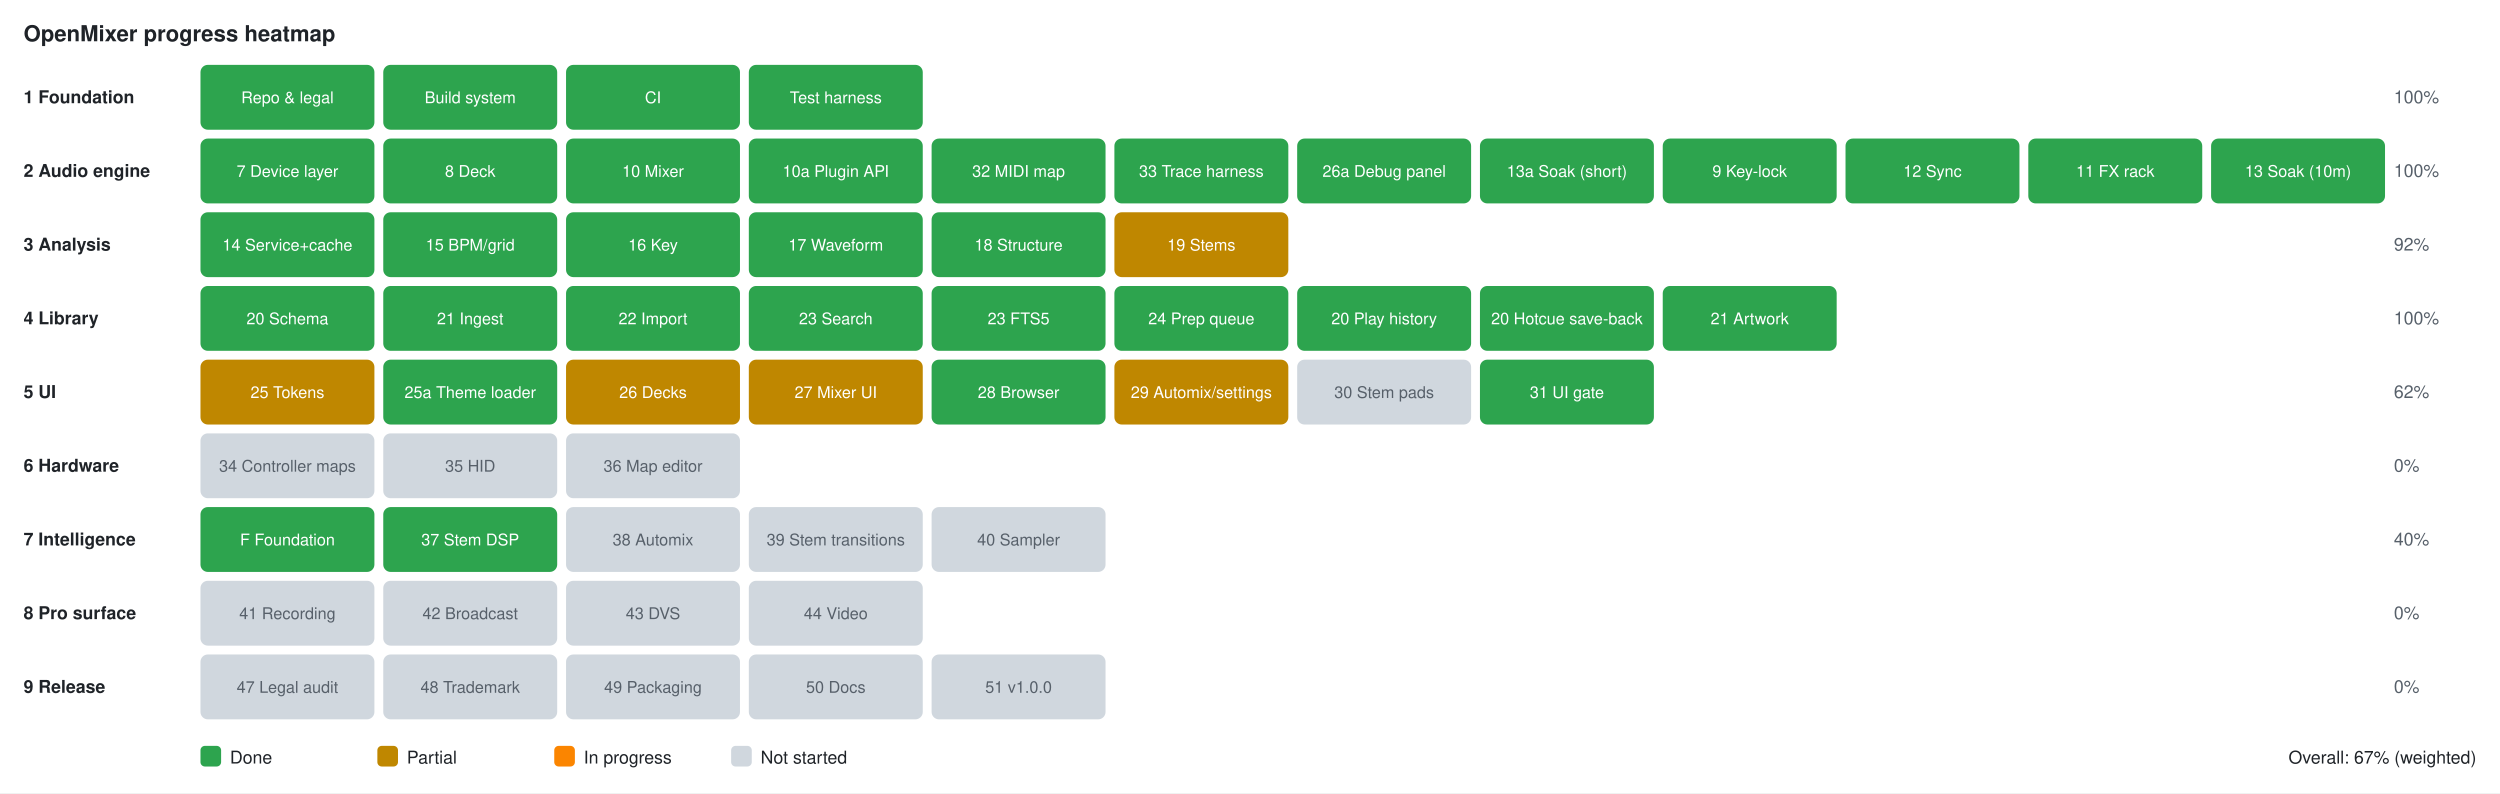
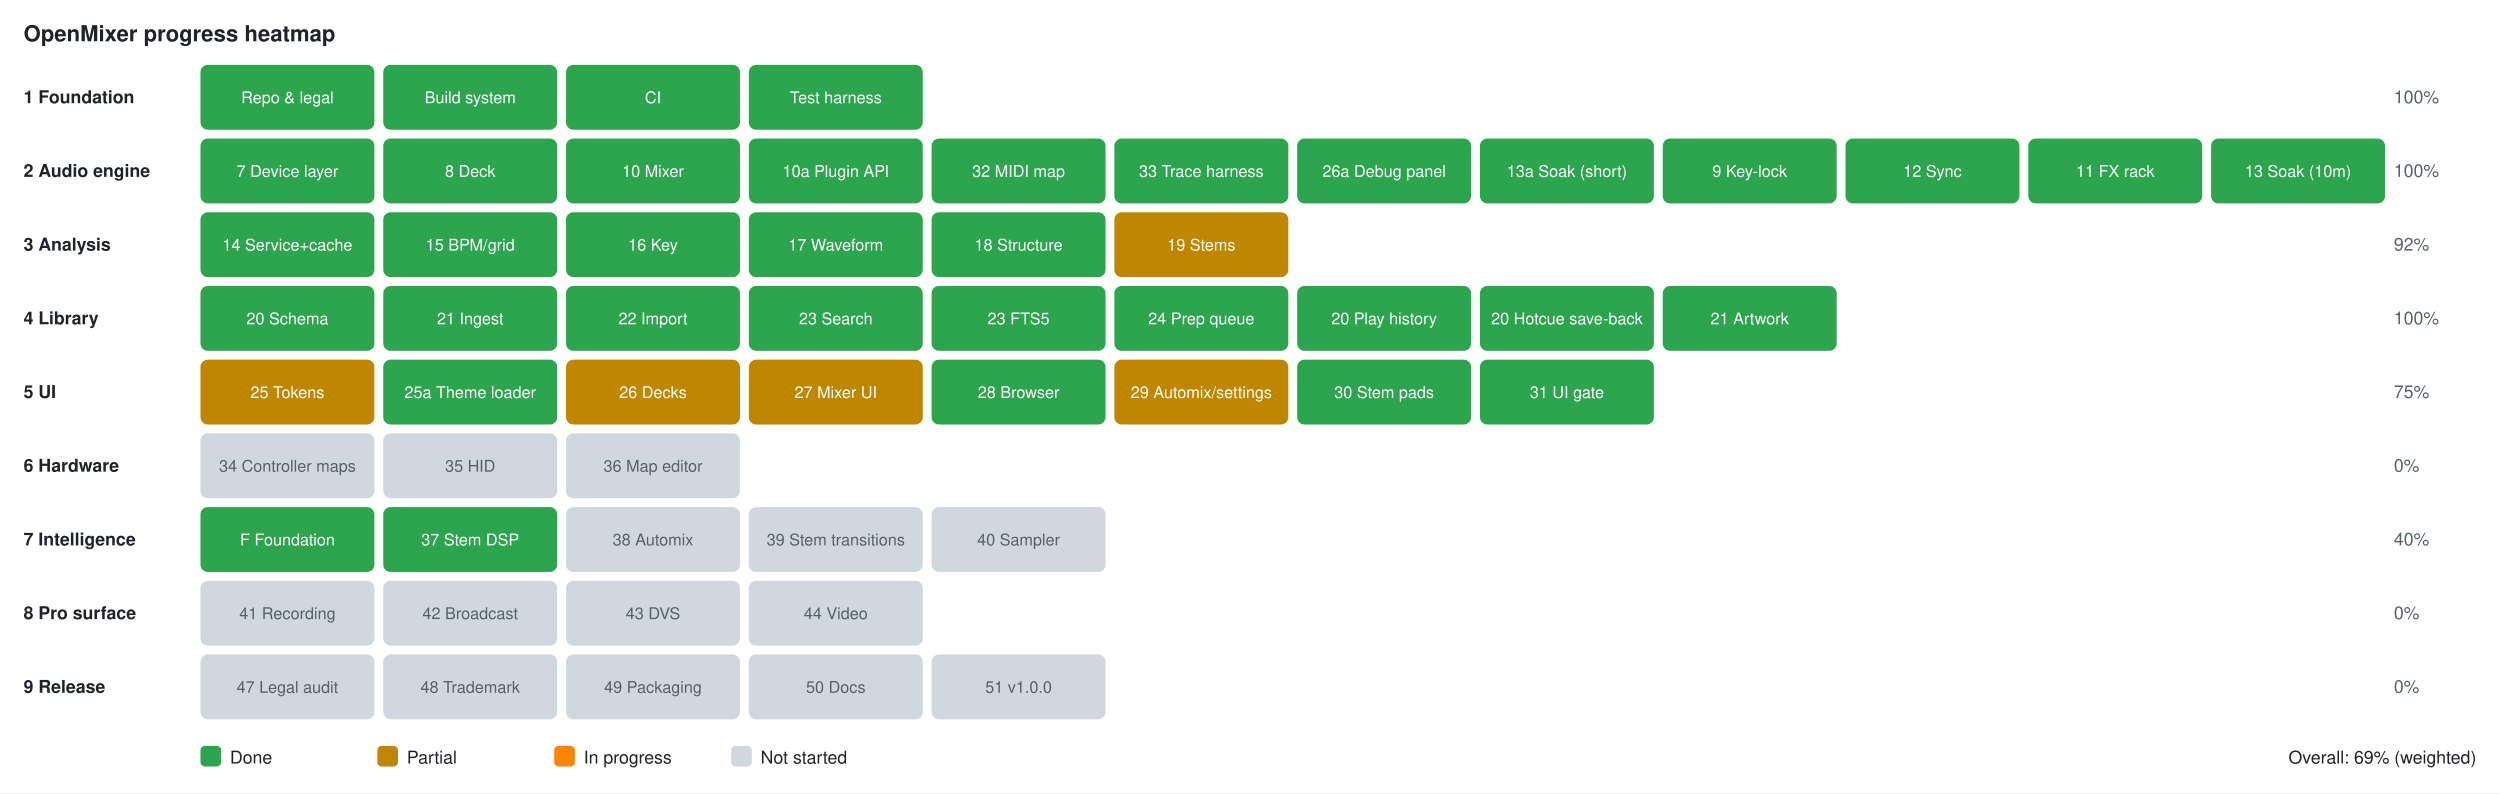
<svg xmlns="http://www.w3.org/2000/svg" width="1696" height="538" viewBox="0 0 1696 538" font-family="-apple-system,Segoe UI,Helvetica,Arial,sans-serif">
  <rect width="100%" height="100%" fill="#ffffff" />
  <text x="16" y="28" font-size="15" font-weight="600" fill="#1f2328">OpenMixer progress heatmap</text>
  <text x="16" y="70.0" font-size="12" font-weight="600" fill="#1f2328">1 Foundation</text>
  <g>
    <rect x="136" y="44" width="118" height="44" rx="5" fill="#2da44e" />
    <text x="195.0" y="70.0" font-size="11" text-anchor="middle" fill="#ffffff">Repo &amp; legal</text>
  </g>
  <g>
    <rect x="260" y="44" width="118" height="44" rx="5" fill="#2da44e" />
    <text x="319.0" y="70.0" font-size="11" text-anchor="middle" fill="#ffffff">Build system</text>
  </g>
  <g>
    <rect x="384" y="44" width="118" height="44" rx="5" fill="#2da44e" />
    <text x="443.0" y="70.0" font-size="11" text-anchor="middle" fill="#ffffff">CI</text>
  </g>
  <g>
    <rect x="508" y="44" width="118" height="44" rx="5" fill="#2da44e" />
    <text x="567.0" y="70.0" font-size="11" text-anchor="middle" fill="#ffffff">Test harness</text>
  </g>
  <text x="1624" y="70.0" font-size="12" fill="#57606a">100%</text>
  <text x="16" y="120.0" font-size="12" font-weight="600" fill="#1f2328">2 Audio engine</text>
  <g>
    <rect x="136" y="94" width="118" height="44" rx="5" fill="#2da44e" />
    <text x="195.0" y="120.0" font-size="11" text-anchor="middle" fill="#ffffff">7 Device layer</text>
  </g>
  <g>
    <rect x="260" y="94" width="118" height="44" rx="5" fill="#2da44e" />
    <text x="319.0" y="120.0" font-size="11" text-anchor="middle" fill="#ffffff">8 Deck</text>
  </g>
  <g>
    <rect x="384" y="94" width="118" height="44" rx="5" fill="#2da44e" />
    <text x="443.0" y="120.0" font-size="11" text-anchor="middle" fill="#ffffff">10 Mixer</text>
  </g>
  <g>
    <rect x="508" y="94" width="118" height="44" rx="5" fill="#2da44e" />
    <text x="567.0" y="120.0" font-size="11" text-anchor="middle" fill="#ffffff">10a Plugin API</text>
  </g>
  <g>
    <rect x="632" y="94" width="118" height="44" rx="5" fill="#2da44e" />
    <text x="691.0" y="120.0" font-size="11" text-anchor="middle" fill="#ffffff">32 MIDI map</text>
  </g>
  <g>
    <rect x="756" y="94" width="118" height="44" rx="5" fill="#2da44e" />
    <text x="815.0" y="120.0" font-size="11" text-anchor="middle" fill="#ffffff">33 Trace harness</text>
  </g>
  <g>
    <rect x="880" y="94" width="118" height="44" rx="5" fill="#2da44e" />
    <text x="939.0" y="120.0" font-size="11" text-anchor="middle" fill="#ffffff">26a Debug panel</text>
  </g>
  <g>
    <rect x="1004" y="94" width="118" height="44" rx="5" fill="#2da44e" />
    <text x="1063.0" y="120.0" font-size="11" text-anchor="middle" fill="#ffffff">13a Soak (short)</text>
  </g>
  <g>
    <rect x="1128" y="94" width="118" height="44" rx="5" fill="#2da44e" />
    <text x="1187.0" y="120.0" font-size="11" text-anchor="middle" fill="#ffffff">9 Key-lock</text>
  </g>
  <g>
    <rect x="1252" y="94" width="118" height="44" rx="5" fill="#2da44e" />
    <text x="1311.0" y="120.0" font-size="11" text-anchor="middle" fill="#ffffff">12 Sync</text>
  </g>
  <g>
    <rect x="1376" y="94" width="118" height="44" rx="5" fill="#2da44e" />
    <text x="1435.0" y="120.0" font-size="11" text-anchor="middle" fill="#ffffff">11 FX rack</text>
  </g>
  <g>
    <rect x="1500" y="94" width="118" height="44" rx="5" fill="#2da44e" />
    <text x="1559.0" y="120.0" font-size="11" text-anchor="middle" fill="#ffffff">13 Soak (10m)</text>
  </g>
  <text x="1624" y="120.0" font-size="12" fill="#57606a">100%</text>
  <text x="16" y="170.0" font-size="12" font-weight="600" fill="#1f2328">3 Analysis</text>
  <g>
    <rect x="136" y="144" width="118" height="44" rx="5" fill="#2da44e" />
    <text x="195.0" y="170.0" font-size="11" text-anchor="middle" fill="#ffffff">14 Service+cache</text>
  </g>
  <g>
    <rect x="260" y="144" width="118" height="44" rx="5" fill="#2da44e" />
    <text x="319.0" y="170.0" font-size="11" text-anchor="middle" fill="#ffffff">15 BPM/grid</text>
  </g>
  <g>
    <rect x="384" y="144" width="118" height="44" rx="5" fill="#2da44e" />
    <text x="443.0" y="170.0" font-size="11" text-anchor="middle" fill="#ffffff">16 Key</text>
  </g>
  <g>
    <rect x="508" y="144" width="118" height="44" rx="5" fill="#2da44e" />
    <text x="567.0" y="170.0" font-size="11" text-anchor="middle" fill="#ffffff">17 Waveform</text>
  </g>
  <g>
    <rect x="632" y="144" width="118" height="44" rx="5" fill="#2da44e" />
    <text x="691.0" y="170.0" font-size="11" text-anchor="middle" fill="#ffffff">18 Structure</text>
  </g>
  <g>
    <rect x="756" y="144" width="118" height="44" rx="5" fill="#bf8700" />
    <text x="815.0" y="170.0" font-size="11" text-anchor="middle" fill="#ffffff">19 Stems</text>
  </g>
  <text x="1624" y="170.0" font-size="12" fill="#57606a">92%</text>
  <text x="16" y="220.0" font-size="12" font-weight="600" fill="#1f2328">4 Library</text>
  <g>
    <rect x="136" y="194" width="118" height="44" rx="5" fill="#2da44e" />
    <text x="195.0" y="220.0" font-size="11" text-anchor="middle" fill="#ffffff">20 Schema</text>
  </g>
  <g>
    <rect x="260" y="194" width="118" height="44" rx="5" fill="#2da44e" />
    <text x="319.0" y="220.0" font-size="11" text-anchor="middle" fill="#ffffff">21 Ingest</text>
  </g>
  <g>
    <rect x="384" y="194" width="118" height="44" rx="5" fill="#2da44e" />
    <text x="443.0" y="220.0" font-size="11" text-anchor="middle" fill="#ffffff">22 Import</text>
  </g>
  <g>
    <rect x="508" y="194" width="118" height="44" rx="5" fill="#2da44e" />
    <text x="567.0" y="220.0" font-size="11" text-anchor="middle" fill="#ffffff">23 Search</text>
  </g>
  <g>
    <rect x="632" y="194" width="118" height="44" rx="5" fill="#2da44e" />
    <text x="691.0" y="220.0" font-size="11" text-anchor="middle" fill="#ffffff">23 FTS5</text>
  </g>
  <g>
    <rect x="756" y="194" width="118" height="44" rx="5" fill="#2da44e" />
    <text x="815.0" y="220.0" font-size="11" text-anchor="middle" fill="#ffffff">24 Prep queue</text>
  </g>
  <g>
    <rect x="880" y="194" width="118" height="44" rx="5" fill="#2da44e" />
    <text x="939.0" y="220.0" font-size="11" text-anchor="middle" fill="#ffffff">20 Play history</text>
  </g>
  <g>
    <rect x="1004" y="194" width="118" height="44" rx="5" fill="#2da44e" />
    <text x="1063.0" y="220.0" font-size="11" text-anchor="middle" fill="#ffffff">20 Hotcue save-back</text>
  </g>
  <g>
    <rect x="1128" y="194" width="118" height="44" rx="5" fill="#2da44e" />
    <text x="1187.0" y="220.0" font-size="11" text-anchor="middle" fill="#ffffff">21 Artwork</text>
  </g>
  <text x="1624" y="220.0" font-size="12" fill="#57606a">100%</text>
  <text x="16" y="270.0" font-size="12" font-weight="600" fill="#1f2328">5 UI</text>
  <g>
    <rect x="136" y="244" width="118" height="44" rx="5" fill="#bf8700" />
    <text x="195.0" y="270.0" font-size="11" text-anchor="middle" fill="#ffffff">25 Tokens</text>
  </g>
  <g>
    <rect x="260" y="244" width="118" height="44" rx="5" fill="#2da44e" />
    <text x="319.0" y="270.0" font-size="11" text-anchor="middle" fill="#ffffff">25a Theme loader</text>
  </g>
  <g>
    <rect x="384" y="244" width="118" height="44" rx="5" fill="#bf8700" />
    <text x="443.0" y="270.0" font-size="11" text-anchor="middle" fill="#ffffff">26 Decks</text>
  </g>
  <g>
    <rect x="508" y="244" width="118" height="44" rx="5" fill="#bf8700" />
    <text x="567.0" y="270.0" font-size="11" text-anchor="middle" fill="#ffffff">27 Mixer UI</text>
  </g>
  <g>
    <rect x="632" y="244" width="118" height="44" rx="5" fill="#2da44e" />
    <text x="691.0" y="270.0" font-size="11" text-anchor="middle" fill="#ffffff">28 Browser</text>
  </g>
  <g>
    <rect x="756" y="244" width="118" height="44" rx="5" fill="#bf8700" />
    <text x="815.0" y="270.0" font-size="11" text-anchor="middle" fill="#ffffff">29 Automix/settings</text>
  </g>
  <g>
-     <rect x="880" y="244" width="118" height="44" rx="5" fill="#d0d7de" />
-     <text x="939.0" y="270.0" font-size="11" text-anchor="middle" fill="#57606a">30 Stem pads</text>
+     <rect x="880" y="244" width="118" height="44" rx="5" fill="#2da44e" />
+     <text x="939.0" y="270.0" font-size="11" text-anchor="middle" fill="#ffffff">30 Stem pads</text>
  </g>
  <g>
    <rect x="1004" y="244" width="118" height="44" rx="5" fill="#2da44e" />
    <text x="1063.0" y="270.0" font-size="11" text-anchor="middle" fill="#ffffff">31 UI gate</text>
  </g>
-   <text x="1624" y="270.0" font-size="12" fill="#57606a">62%</text>
+   <text x="1624" y="270.0" font-size="12" fill="#57606a">75%</text>
  <text x="16" y="320.0" font-size="12" font-weight="600" fill="#1f2328">6 Hardware</text>
  <g>
    <rect x="136" y="294" width="118" height="44" rx="5" fill="#d0d7de" />
    <text x="195.0" y="320.0" font-size="11" text-anchor="middle" fill="#57606a">34 Controller maps</text>
  </g>
  <g>
    <rect x="260" y="294" width="118" height="44" rx="5" fill="#d0d7de" />
    <text x="319.0" y="320.0" font-size="11" text-anchor="middle" fill="#57606a">35 HID</text>
  </g>
  <g>
    <rect x="384" y="294" width="118" height="44" rx="5" fill="#d0d7de" />
    <text x="443.0" y="320.0" font-size="11" text-anchor="middle" fill="#57606a">36 Map editor</text>
  </g>
  <text x="1624" y="320.0" font-size="12" fill="#57606a">0%</text>
  <text x="16" y="370.0" font-size="12" font-weight="600" fill="#1f2328">7 Intelligence</text>
  <g>
    <rect x="136" y="344" width="118" height="44" rx="5" fill="#2da44e" />
    <text x="195.0" y="370.0" font-size="11" text-anchor="middle" fill="#ffffff">F Foundation</text>
  </g>
  <g>
    <rect x="260" y="344" width="118" height="44" rx="5" fill="#2da44e" />
    <text x="319.0" y="370.0" font-size="11" text-anchor="middle" fill="#ffffff">37 Stem DSP</text>
  </g>
  <g>
    <rect x="384" y="344" width="118" height="44" rx="5" fill="#d0d7de" />
    <text x="443.0" y="370.0" font-size="11" text-anchor="middle" fill="#57606a">38 Automix</text>
  </g>
  <g>
    <rect x="508" y="344" width="118" height="44" rx="5" fill="#d0d7de" />
    <text x="567.0" y="370.0" font-size="11" text-anchor="middle" fill="#57606a">39 Stem transitions</text>
  </g>
  <g>
    <rect x="632" y="344" width="118" height="44" rx="5" fill="#d0d7de" />
    <text x="691.0" y="370.0" font-size="11" text-anchor="middle" fill="#57606a">40 Sampler</text>
  </g>
  <text x="1624" y="370.0" font-size="12" fill="#57606a">40%</text>
  <text x="16" y="420.0" font-size="12" font-weight="600" fill="#1f2328">8 Pro surface</text>
  <g>
    <rect x="136" y="394" width="118" height="44" rx="5" fill="#d0d7de" />
    <text x="195.0" y="420.0" font-size="11" text-anchor="middle" fill="#57606a">41 Recording</text>
  </g>
  <g>
    <rect x="260" y="394" width="118" height="44" rx="5" fill="#d0d7de" />
    <text x="319.0" y="420.0" font-size="11" text-anchor="middle" fill="#57606a">42 Broadcast</text>
  </g>
  <g>
    <rect x="384" y="394" width="118" height="44" rx="5" fill="#d0d7de" />
    <text x="443.0" y="420.0" font-size="11" text-anchor="middle" fill="#57606a">43 DVS</text>
  </g>
  <g>
    <rect x="508" y="394" width="118" height="44" rx="5" fill="#d0d7de" />
    <text x="567.0" y="420.0" font-size="11" text-anchor="middle" fill="#57606a">44 Video</text>
  </g>
  <text x="1624" y="420.0" font-size="12" fill="#57606a">0%</text>
  <text x="16" y="470.0" font-size="12" font-weight="600" fill="#1f2328">9 Release</text>
  <g>
    <rect x="136" y="444" width="118" height="44" rx="5" fill="#d0d7de" />
    <text x="195.0" y="470.0" font-size="11" text-anchor="middle" fill="#57606a">47 Legal audit</text>
  </g>
  <g>
    <rect x="260" y="444" width="118" height="44" rx="5" fill="#d0d7de" />
    <text x="319.0" y="470.0" font-size="11" text-anchor="middle" fill="#57606a">48 Trademark</text>
  </g>
  <g>
    <rect x="384" y="444" width="118" height="44" rx="5" fill="#d0d7de" />
    <text x="443.0" y="470.0" font-size="11" text-anchor="middle" fill="#57606a">49 Packaging</text>
  </g>
  <g>
    <rect x="508" y="444" width="118" height="44" rx="5" fill="#d0d7de" />
    <text x="567.0" y="470.0" font-size="11" text-anchor="middle" fill="#57606a">50 Docs</text>
  </g>
  <g>
    <rect x="632" y="444" width="118" height="44" rx="5" fill="#d0d7de" />
    <text x="691.0" y="470.0" font-size="11" text-anchor="middle" fill="#57606a">51 v1.0.0</text>
  </g>
  <text x="1624" y="470.0" font-size="12" fill="#57606a">0%</text>
  <rect x="136" y="506" width="14" height="14" rx="3" fill="#2da44e" />
  <text x="156" y="518" font-size="12" fill="#1f2328">Done</text>
  <rect x="256" y="506" width="14" height="14" rx="3" fill="#bf8700" />
  <text x="276" y="518" font-size="12" fill="#1f2328">Partial</text>
  <rect x="376" y="506" width="14" height="14" rx="3" fill="#fb8500" />
  <text x="396" y="518" font-size="12" fill="#1f2328">In progress</text>
  <rect x="496" y="506" width="14" height="14" rx="3" fill="#d0d7de" />
  <text x="516" y="518" font-size="12" fill="#1f2328">Not started</text>
-   <text x="1680" y="518" font-size="12" text-anchor="end" fill="#1f2328">Overall: 67% (weighted)</text>
+   <text x="1680" y="518" font-size="12" text-anchor="end" fill="#1f2328">Overall: 69% (weighted)</text>
</svg>
